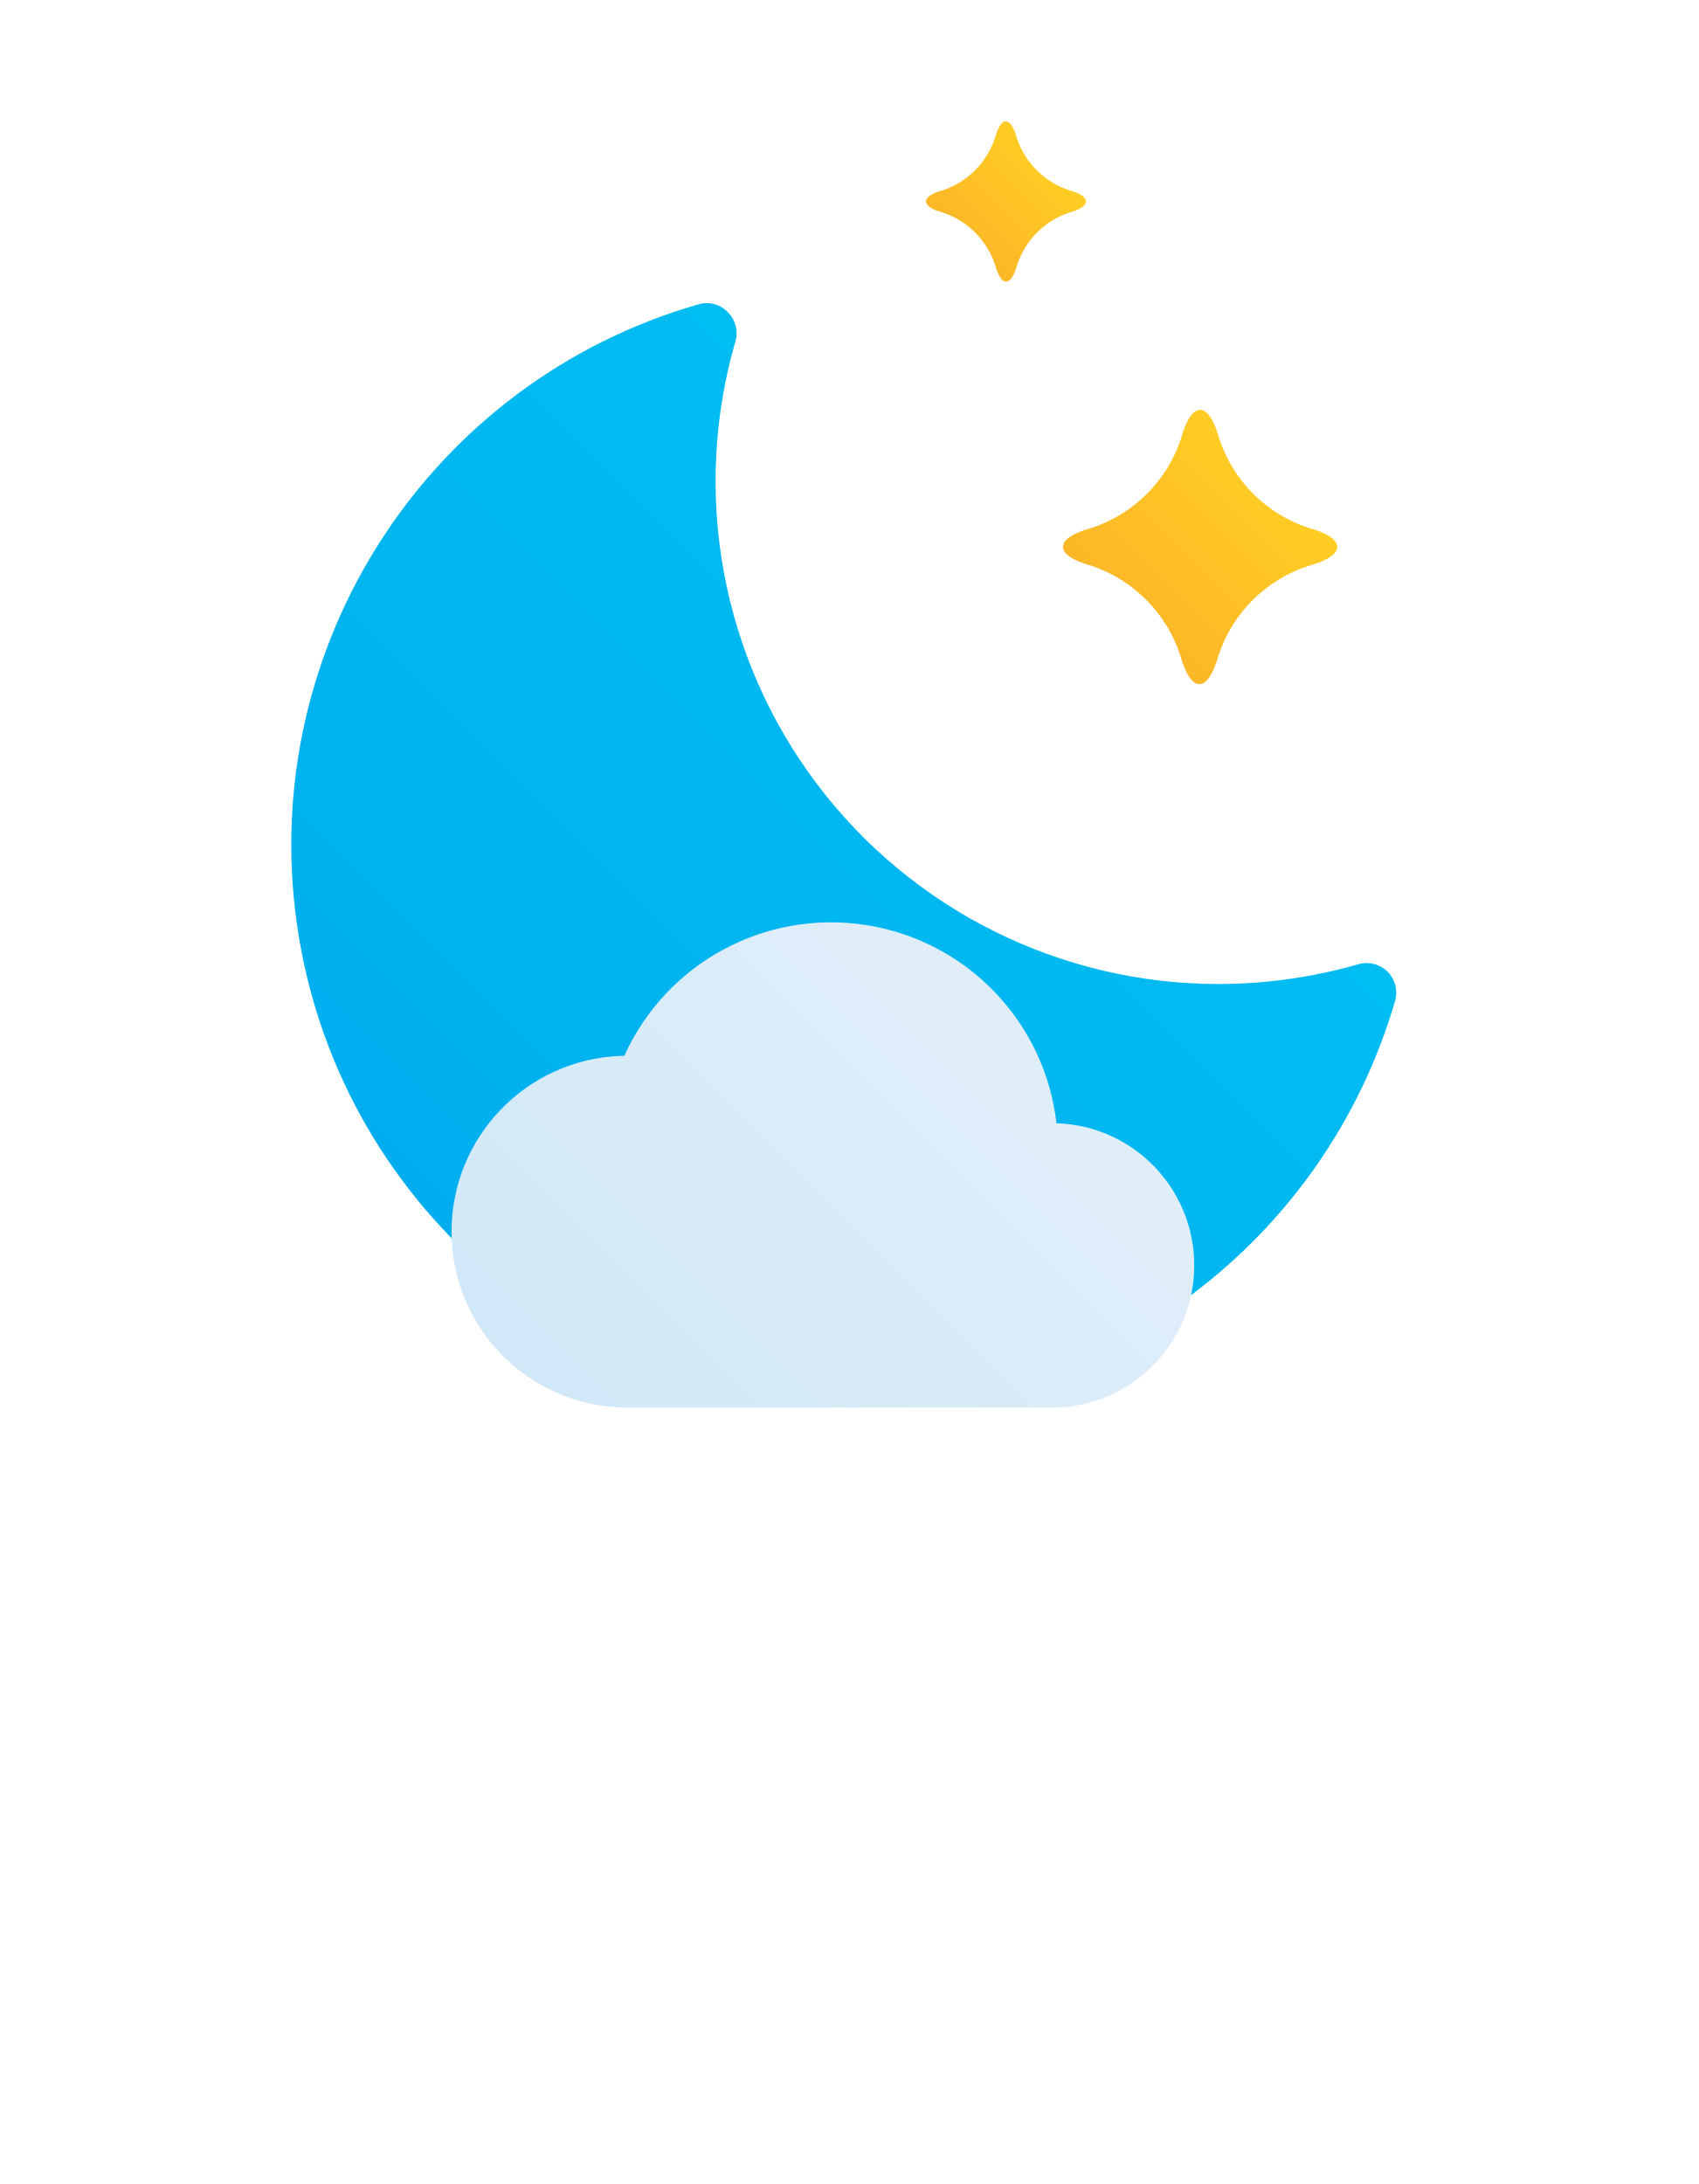
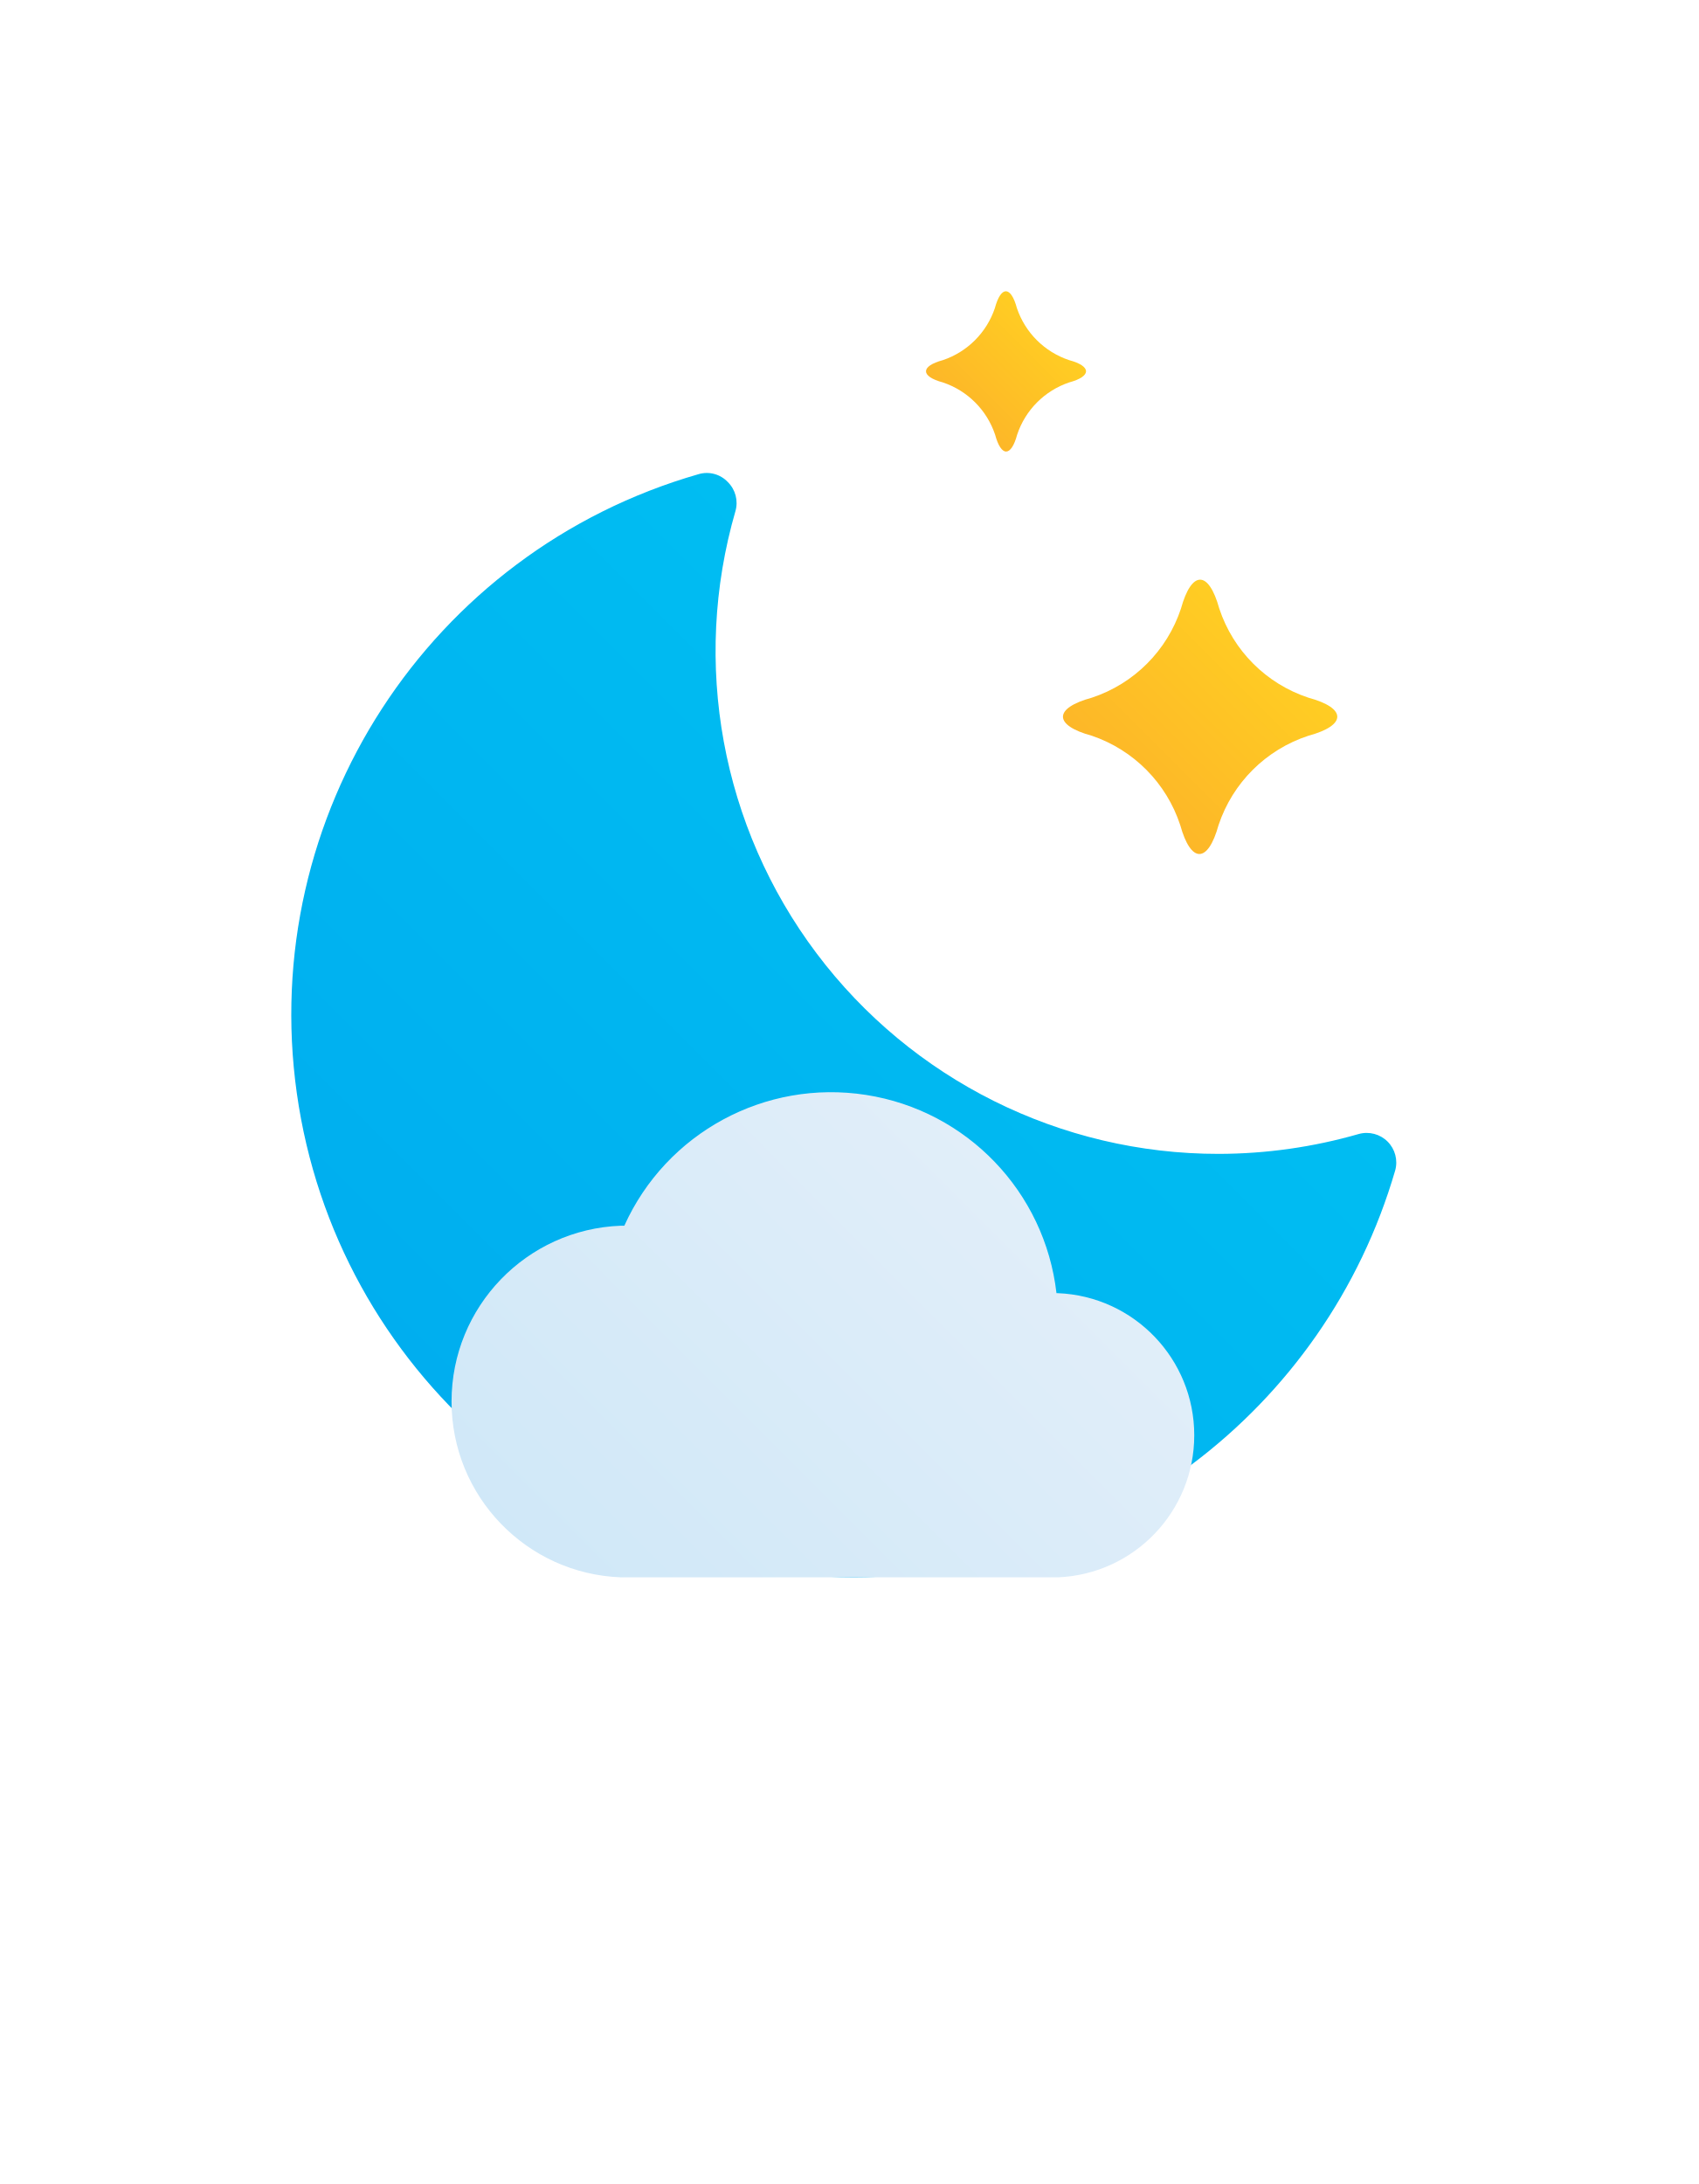
- <svg xmlns="http://www.w3.org/2000/svg" xmlns:xlink="http://www.w3.org/1999/xlink" viewBox="-12 -5 70 90">
+ <svg xmlns="http://www.w3.org/2000/svg" xmlns:xlink="http://www.w3.org/1999/xlink" viewBox="-12 -12 70 90">
  <defs>
    <style>.cls-1{fill:url(#New_Gradient_Swatch_copy);}.cls-2{fill:url(#New_Gradient_Swatch_copy_2);}.cls-3{fill:url(#New_Gradient_Swatch_1);}.cls-4{fill:url(#New_Gradient_Swatch_1-2);}</style>
    <linearGradient id="New_Gradient_Swatch_copy" x1="6.8" y1="46.22" x2="31.57" y2="21.45" gradientUnits="userSpaceOnUse">
      <stop offset="0" stop-color="#00aeef" />
      <stop offset="1" stop-color="#00bdf2" />
    </linearGradient>
    <linearGradient id="New_Gradient_Swatch_copy_2" x1="12.83" y1="55.25" x2="30.6" y2="37.49" gradientUnits="userSpaceOnUse">
      <stop offset="0" stop-color="#d0e8f8" />
      <stop offset="1" stop-color="#e1eef9" />
    </linearGradient>
    <linearGradient id="New_Gradient_Swatch_1" x1="34.53" y1="20.44" x2="40.33" y2="14.64" gradientUnits="userSpaceOnUse">
      <stop offset="0" stop-color="#fdb728" />
      <stop offset="1" stop-color="#ffcd23" />
    </linearGradient>
    <linearGradient id="New_Gradient_Swatch_1-2" x1="27.77" y1="5" x2="31.16" y2="1.61" xlink:href="#New_Gradient_Swatch_1" />
  </defs>
  <g id="Слой_2" data-name="Слой 2">
    <g id="Icons">
      <g id="Clear_Night" data-name="Clear Night">
        <path class="cls-1" d="M23.19,53a23.18,23.18,0,0,1-6.4-45.46A1.19,1.19,0,0,1,18,7.87a1.21,1.21,0,0,1,.31,1.19A20.72,20.72,0,0,0,38.23,35.55,21,21,0,0,0,44,34.73a1.22,1.22,0,0,1,1.5,1.5A23.27,23.27,0,0,1,23.19,53Z" />
        <path class="cls-2" d="M31.6,53a5.86,5.86,0,0,0,0-11.71h-.06a9.35,9.35,0,0,0-17.81-2.78h-.14a7.25,7.25,0,0,0,0,14.49" />
        <path class="cls-3" d="M38.22,22c-.44,1.59-1.14,1.59-1.58,0A5.8,5.8,0,0,0,33,18.32c-1.59-.43-1.59-1.14,0-1.57a5.78,5.78,0,0,0,3.67-3.67c.44-1.59,1.14-1.59,1.58,0a5.78,5.78,0,0,0,3.67,3.67c1.59.43,1.59,1.14,0,1.57A5.8,5.8,0,0,0,38.22,22Z" />
        <path class="cls-4" d="M29.92,5.91c-.25.93-.66.93-.91,0a3.41,3.41,0,0,0-2.15-2.15c-.93-.25-.93-.67,0-.92A3.41,3.41,0,0,0,29,.7c.25-.93.66-.93.91,0a3.41,3.41,0,0,0,2.15,2.14c.93.25.93.67,0,.92A3.41,3.41,0,0,0,29.92,5.91Z" />
      </g>
    </g>
  </g>
</svg>
